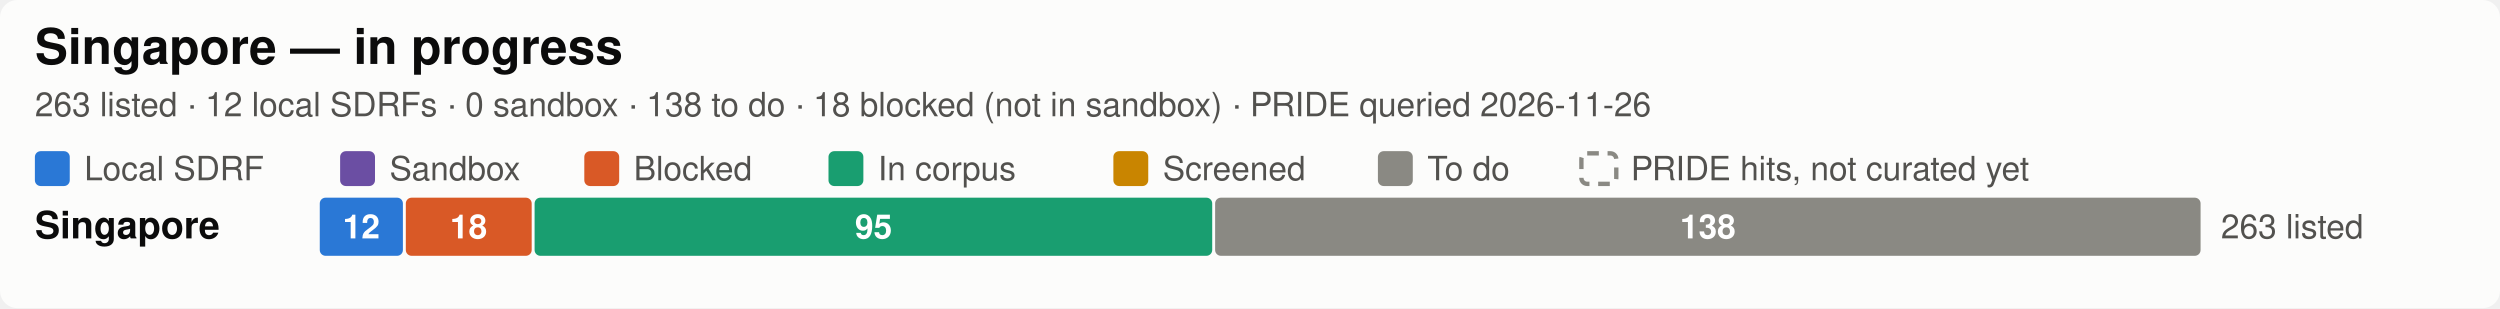
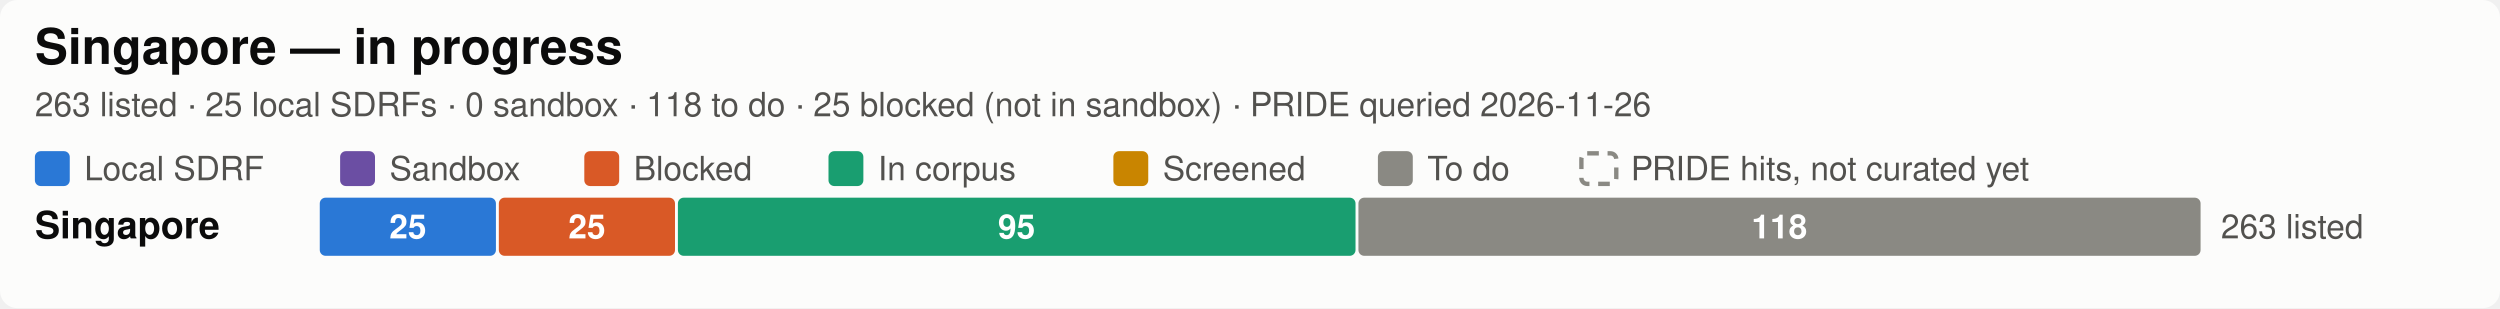
<svg xmlns="http://www.w3.org/2000/svg" width="860" height="106.0" viewBox="0 0 860 106.0" role="img" aria-label="Singapore SDRF progress by city">
  <style>
  .bg { fill: #fcfcfb; }
  .title { fill: #0b0b0b; font-size: 17px; font-weight: 600; }
  .city { fill: #0b0b0b; font-size: 13px; font-weight: 600; }
  .sub, .legend, .total, .axis { fill: #52514e; font-size: 11.5px; }
  .seg { font-size: 11.5px; font-weight: 600; fill: #ffffff; font-variant-numeric: tabular-nums; }
  .uncurated { fill: none; stroke: #8a8983; stroke-width: 1.5; stroke-dasharray: 4 3; }
  .grid { stroke: #e8e7e2; stroke-width: 1; }
  text { font-family: -apple-system, "Segoe UI", Helvetica, Arial, sans-serif; }
  .c-annotated { fill: #2a78d6; }
  .c-sandbox { fill: #6b4ea3; }
  .c-blocked { fill: #d95926; }
  .c-in_corpus { fill: #199e70; }
  .c-screened { fill: #c98500; }
  .c-todo { fill: #8a8983; }

  @media (prefers-color-scheme: dark) {
    .bg { fill: #1a1a19; }
    .title, .city { fill: #ffffff; }
    .sub, .legend, .total, .axis { fill: #c3c2b7; }
    .uncurated { stroke: #8f8e86; }
    .grid { stroke: #3a3a37; }
    .c-annotated { fill: #3987e5; }
    .c-sandbox { fill: #7d5fb5; }
    .c-blocked { fill: #d95926; }
    .c-in_corpus { fill: #199e70; }
    .c-screened { fill: #c98500; }
    .c-todo { fill: #6b6a65; }
  }
</style>
  <rect class="bg" width="860" height="106.0" rx="6" />
  <text class="title" x="12" y="22">Singapore — in progress</text>
-   <text class="sub" x="12" y="40">263 listed · 12 local SDRFs · 0 sandbox · 138 to do · 18 blocked (not in sandbox) · PRIDE queried 2026-11-26</text>
+   <text class="sub" x="12" y="40">263 listed · 25 local SDRFs · 0 sandbox · 118 to do · 25 blocked (not in sandbox) · PRIDE queried 2026-11-26</text>
  <rect class="c-annotated" fill="#2a78d6" x="12.0" y="52.0" width="12" height="12" rx="2" />
  <text class="legend" x="29.0" y="62.0">Local SDRF</text>
  <rect class="c-sandbox" fill="#6b4ea3" x="117.0" y="52.0" width="12" height="12" rx="2" />
  <text class="legend" x="134.0" y="62.0">Sandbox</text>
  <rect class="c-blocked" fill="#d95926" x="201.0" y="52.0" width="12" height="12" rx="2" />
  <text class="legend" x="218.0" y="62.0">Blocked</text>
  <rect class="c-in_corpus" fill="#199e70" x="285.0" y="52.0" width="12" height="12" rx="2" />
  <text class="legend" x="302.0" y="62.0">In corpus</text>
  <rect class="c-screened" fill="#c98500" x="383.0" y="52.0" width="12" height="12" rx="2" />
  <text class="legend" x="400.0" y="62.0">Screened</text>
  <rect class="c-todo" fill="#8a8983" x="474.0" y="52.0" width="12" height="12" rx="2" />
  <text class="legend" x="491.0" y="62.0">To do</text>
  <rect class="uncurated" fill="none" stroke="#8a8983" x="544.0" y="52.75" width="12" height="10.5" rx="2" />
  <text class="legend" x="561.0" y="62.0">PRIDE hits, not curated yet</text>
  <text class="city" x="12" y="82.0">Singapore</text>
-   <rect class="c-annotated" fill="#2a78d6" x="110.0" y="68.0" width="28.6" height="20" rx="2" />
-   <text class="seg" x="124.3" y="82.0" text-anchor="middle">12</text>
-   <rect class="c-blocked" fill="#d95926" x="139.6" y="68.0" width="43.3" height="20" rx="2" />
-   <text class="seg" x="161.2" y="82.0" text-anchor="middle">18</text>
-   <rect class="c-in_corpus" fill="#199e70" x="183.9" y="68.0" width="233.1" height="20" rx="2" />
-   <text class="seg" x="300.5" y="82.0" text-anchor="middle">95</text>
-   <rect class="c-todo" fill="#8a8983" x="418.0" y="68.0" width="339.0" height="20" rx="2" />
-   <text class="seg" x="587.5" y="82.0" text-anchor="middle">138</text>
+   <rect class="c-annotated" fill="#2a78d6" x="110.0" y="68.0" width="60.6" height="20" rx="2" />
+   <text class="seg" x="140.3" y="82.0" text-anchor="middle">25</text>
+   <rect class="c-blocked" fill="#d95926" x="171.6" y="68.0" width="60.6" height="20" rx="2" />
+   <text class="seg" x="201.9" y="82.0" text-anchor="middle">25</text>
+   <rect class="c-in_corpus" fill="#199e70" x="233.2" y="68.0" width="233.1" height="20" rx="2" />
+   <text class="seg" x="349.7" y="82.0" text-anchor="middle">95</text>
+   <rect class="c-todo" fill="#8a8983" x="467.3" y="68.0" width="289.7" height="20" rx="2" />
+   <text class="seg" x="612.1" y="82.0" text-anchor="middle">118</text>
  <text class="total" x="764.0" y="82.0">263 listed</text>
</svg>
